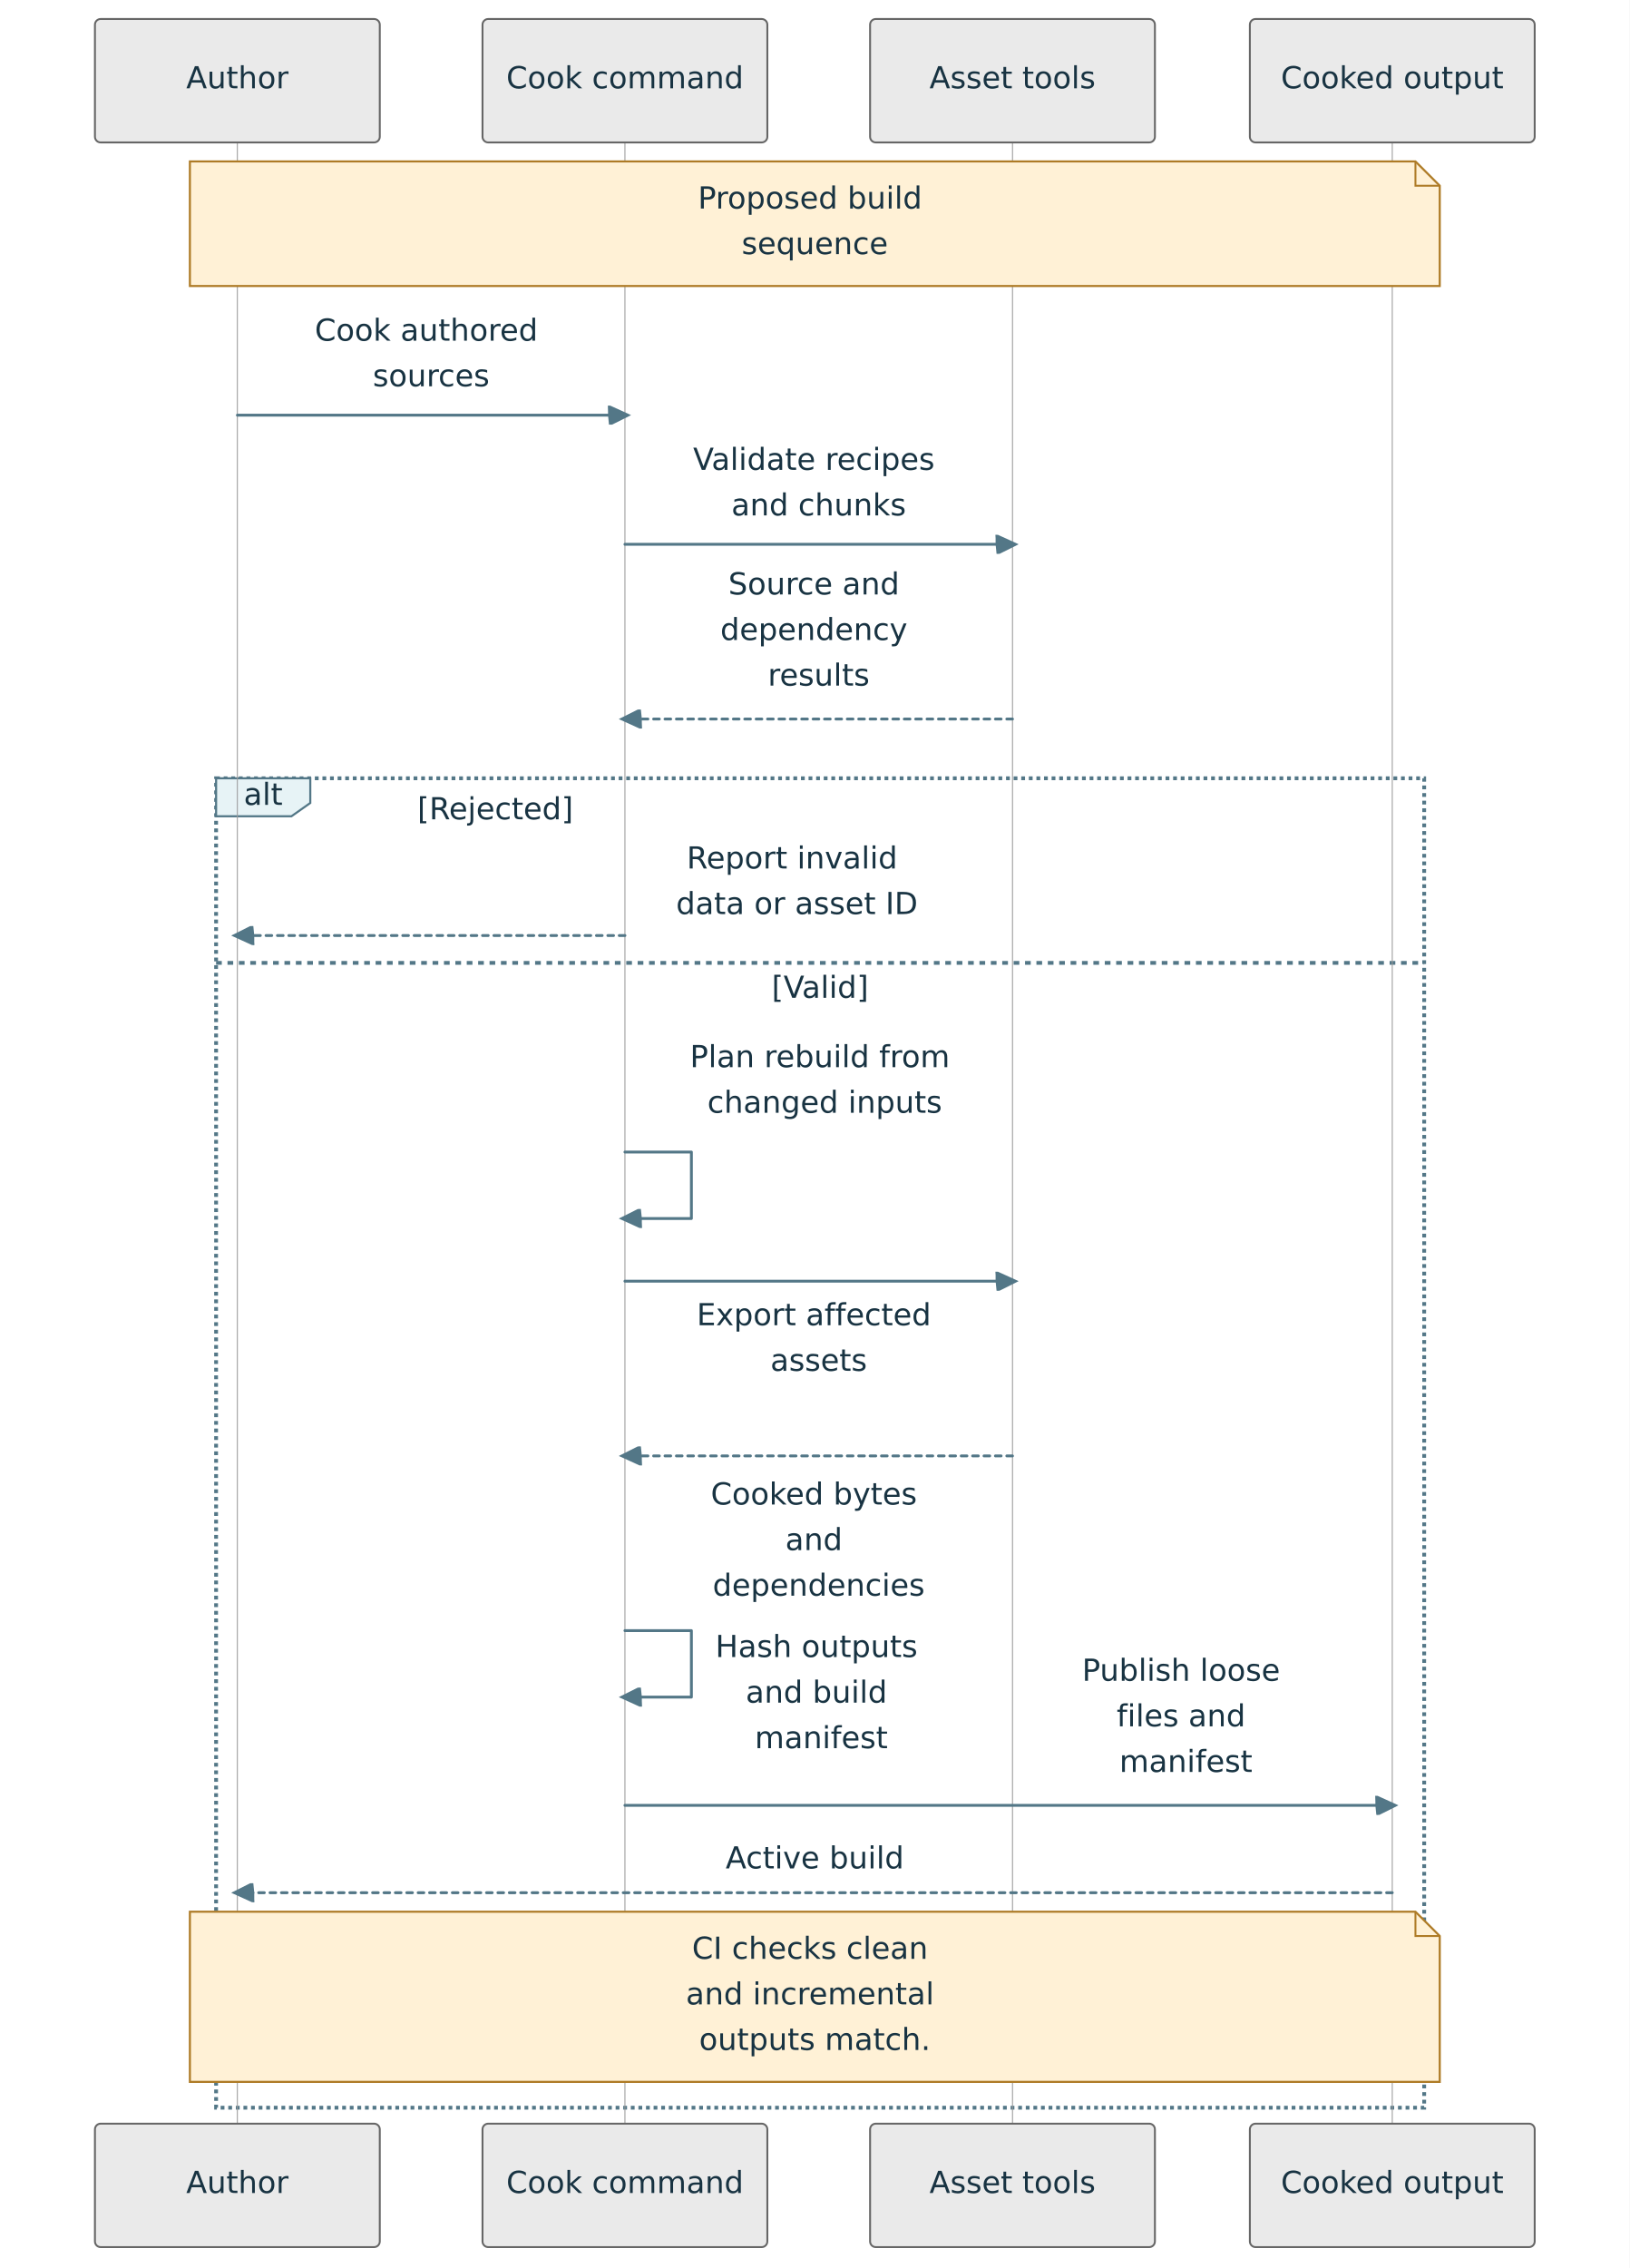
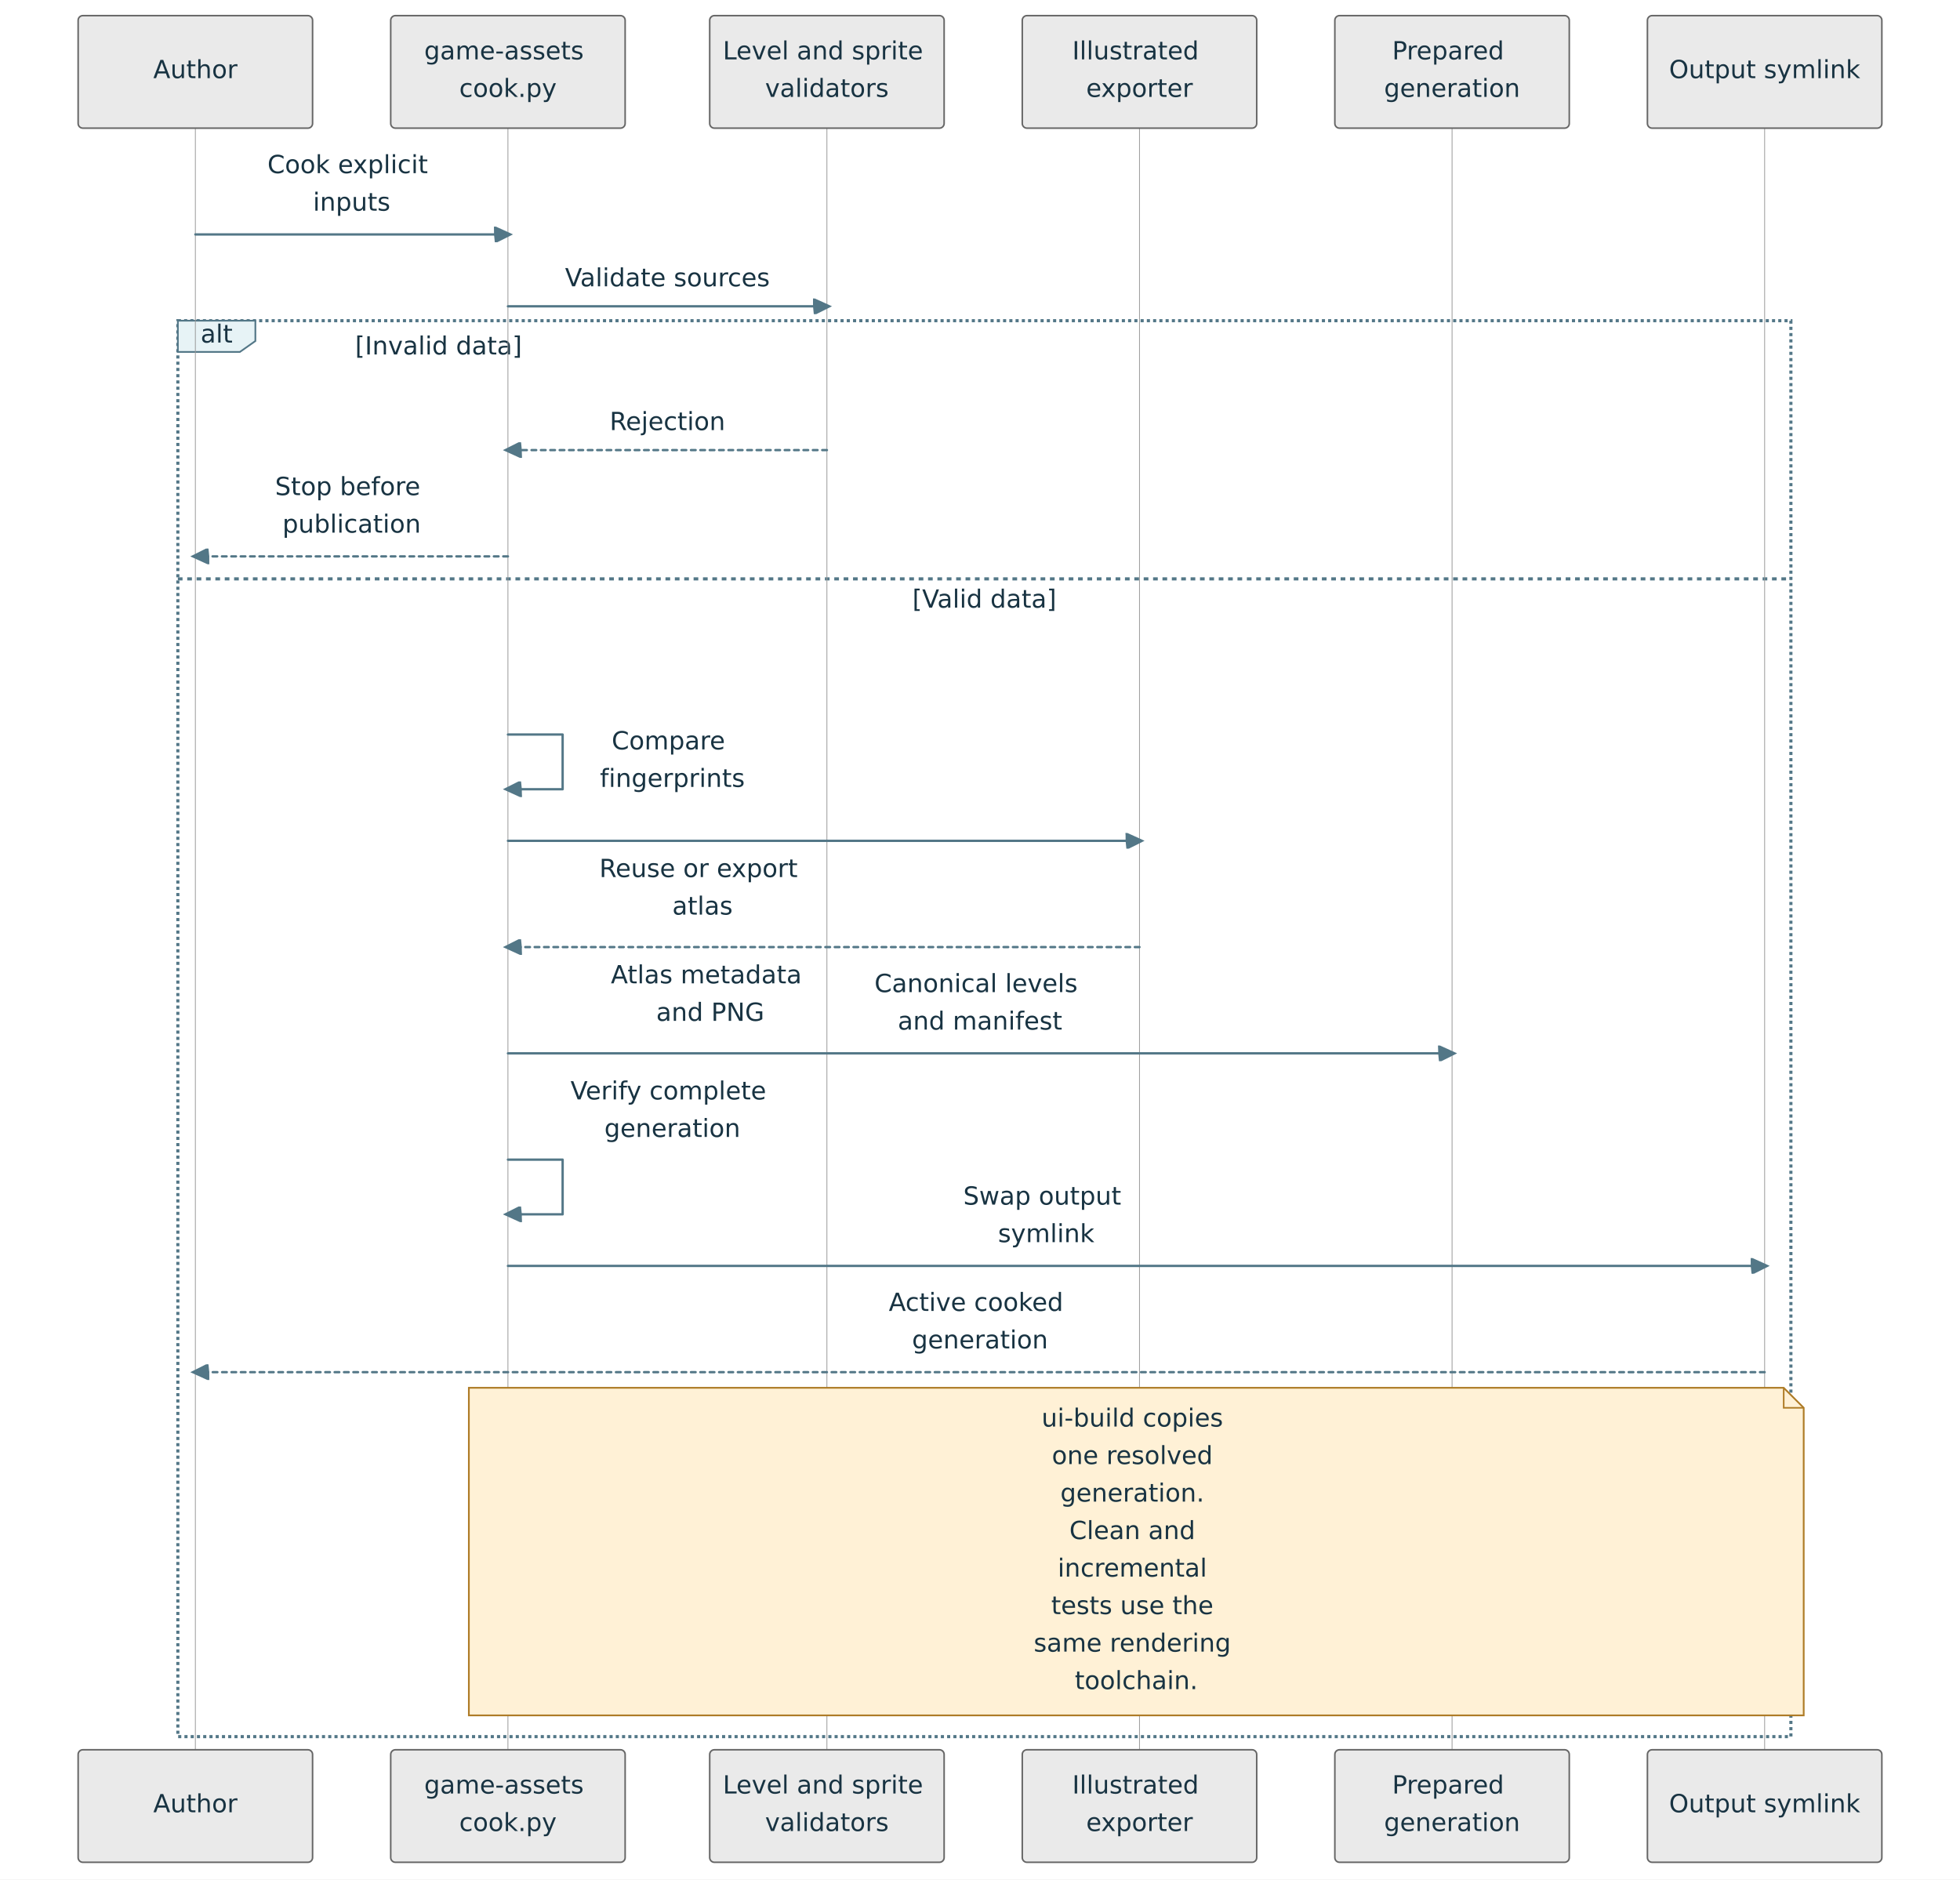
- <svg xmlns="http://www.w3.org/2000/svg" width="858.204" height="1194.2" viewBox="-50 -10 858.204 1194.2">
-   <rect x="-50" y="-10" width="858.204" height="1194.2" fill="#ffffff" />
+ <svg xmlns="http://www.w3.org/2000/svg" width="1254.102" height="1202.6" viewBox="-50 -10 1254.102 1202.6">
+   <rect x="-50" y="-10" width="1254.102" height="1202.6" fill="#ffffff" />
  <defs>
    <marker id="arrow-0" viewBox="0 0 10 10" refX="5" refY="5" markerUnits="userSpaceOnUse" markerWidth="8" markerHeight="8" orient="auto">
      <path d="M 0 0 L 10 5 L 0 10 z" fill="#537787" stroke="#537787" stroke-width="1" stroke-dasharray="1,0" />
    </marker>
    <marker id="arrow-start-0" viewBox="0 0 10 10" refX="4.5" refY="5" markerUnits="userSpaceOnUse" markerWidth="8" markerHeight="8" orient="auto">
      <path d="M 0 5 L 10 10 L 10 0 z" fill="#537787" stroke="#537787" stroke-width="1" stroke-dasharray="1,0" />
    </marker>
    <marker id="arrow-seq-0" viewBox="-1 0 12 10" refX="7.9" refY="5" markerUnits="userSpaceOnUse" markerWidth="12" markerHeight="12" orient="auto-start-reverse">
      <path d="M -1 0 L 10 5 L 0 10 z" fill="#537787" stroke="#537787" stroke-width="1" stroke-dasharray="1,0" />
    </marker>
    <marker id="arrow-start-seq-0" viewBox="-1 0 12 10" refX="2.1" refY="5" markerUnits="userSpaceOnUse" markerWidth="12" markerHeight="12" orient="auto">
      <path d="M 11 0 L 0 5 L 11 10 z" fill="#537787" stroke="#537787" stroke-width="1" stroke-dasharray="1,0" />
    </marker>
  </defs>
-   <rect x="63.80" y="399.80" width="636.20" height="700.00" fill="none" stroke="#537787" stroke-width="2.0" stroke-dasharray="2 2" />
-   <line x1="63.80" y1="497.00" x2="700.00" y2="497.00" stroke="#537787" stroke-width="2.0" stroke-dasharray="3 3" />
-   <polygon points="63.80,399.80 113.40,399.80 113.40,412.80 103.48,419.80 63.80,419.80" fill="#e7f3f6" stroke="#537787" stroke-width="1.1" />
-   <text x="88.60" y="413.80" text-anchor="middle" font-family="DejaVu Sans" font-size="16" fill="#183342">
+   <rect x="63.80" y="195.20" width="1032.10" height="906.00" fill="none" stroke="#537787" stroke-width="2.0" stroke-dasharray="2 2" />
+   <line x1="63.80" y1="360.40" x2="1095.90" y2="360.40" stroke="#537787" stroke-width="2.0" stroke-dasharray="3 3" />
+   <polygon points="63.80,195.20 113.40,195.20 113.40,208.20 103.48,215.20 63.80,215.20" fill="#e7f3f6" stroke="#537787" stroke-width="1.1" />
+   <text x="88.60" y="209.20" text-anchor="middle" font-family="DejaVu Sans" font-size="16" fill="#183342">
    <tspan x="88.60" dy="0.00">alt</tspan>
  </text>
-   <text x="210.84" y="421.40" text-anchor="middle" font-family="DejaVu Sans" font-size="16" fill="#183342">
-     <tspan x="210.84" dy="0.00">[Rejected]</tspan>
+   <text x="230.61" y="216.80" text-anchor="middle" font-family="DejaVu Sans" font-size="16" fill="#183342">
+     <tspan x="230.61" dy="0.00">[Invalid data]</tspan>
  </text>
-   <text x="381.90" y="515.40" text-anchor="middle" font-family="DejaVu Sans" font-size="16" fill="#183342">
-     <tspan x="381.90" dy="0.00">[Valid]</tspan>
+   <text x="579.85" y="378.80" text-anchor="middle" font-family="DejaVu Sans" font-size="16" fill="#183342">
+     <tspan x="579.85" dy="0.00">[Valid data]</tspan>
  </text>
-   <line x1="75.00" y1="65.00" x2="75.00" y2="1108.20" stroke="#999999" stroke-width="0.5" />
-   <line x1="279.10" y1="65.00" x2="279.10" y2="1108.20" stroke="#999999" stroke-width="0.5" />
-   <line x1="483.20" y1="65.00" x2="483.20" y2="1108.20" stroke="#999999" stroke-width="0.5" />
-   <line x1="683.20" y1="65.00" x2="683.20" y2="1108.20" stroke="#999999" stroke-width="0.5" />
-   <path d="M 50.00 75.00 L 695.40 75.00 L 708.20 87.80 L 708.20 140.60 L 50.00 140.60 Z" fill="#fff1d6" stroke="#ae7b26" stroke-width="1.1" />
-   <polyline points="695.40,75.00 695.40,87.80 708.20,87.80" fill="none" stroke="#ae7b26" stroke-width="1.0" />
-   <text x="379.10" y="99.80" text-anchor="middle" font-family="DejaVu Sans" font-size="16" fill="#183342">
-     <tspan x="379.10" dy="0.00">Proposed build</tspan>
-     <tspan x="379.10" dy="24.00">sequence</tspan>
+   <line x1="75.00" y1="72.00" x2="75.00" y2="1109.60" stroke="#999999" stroke-width="0.5" />
+   <line x1="275.00" y1="72.00" x2="275.00" y2="1109.60" stroke="#999999" stroke-width="0.5" />
+   <line x1="479.10" y1="72.00" x2="479.10" y2="1109.60" stroke="#999999" stroke-width="0.5" />
+   <line x1="679.10" y1="72.00" x2="679.10" y2="1109.60" stroke="#999999" stroke-width="0.5" />
+   <line x1="879.10" y1="72.00" x2="879.10" y2="1109.60" stroke="#999999" stroke-width="0.5" />
+   <line x1="1079.10" y1="72.00" x2="1079.10" y2="1109.60" stroke="#999999" stroke-width="0.5" />
+   <path d="M 250.00 878.00 L 1091.30 878.00 L 1104.10 890.80 L 1104.10 1087.60 L 250.00 1087.60 Z" fill="#fff1d6" stroke="#ae7b26" stroke-width="1.1" />
+   <polyline points="1091.30,878.00 1091.30,890.80 1104.10,890.80" fill="none" stroke="#ae7b26" stroke-width="1.0" />
+   <text x="677.05" y="902.80" text-anchor="middle" font-family="DejaVu Sans" font-size="16" fill="#183342">
+     <tspan x="677.05" dy="0.00">ui-build copies</tspan>
+     <tspan x="677.05" dy="24.00">one resolved</tspan>
+     <tspan x="677.05" dy="24.00">generation.</tspan>
+     <tspan x="677.05" dy="24.00">Clean and</tspan>
+     <tspan x="677.05" dy="24.00">incremental</tspan>
+     <tspan x="677.05" dy="24.00">tests use the</tspan>
+     <tspan x="677.05" dy="24.00">same rendering</tspan>
+     <tspan x="677.05" dy="24.00">toolchain.</tspan>
  </text>
-   <path d="M 50.00 996.60 L 695.40 996.60 L 708.20 1009.40 L 708.20 1086.20 L 50.00 1086.20 Z" fill="#fff1d6" stroke="#ae7b26" stroke-width="1.1" />
-   <polyline points="695.40,996.60 695.40,1009.40 708.20,1009.40" fill="none" stroke="#ae7b26" stroke-width="1.0" />
-   <text x="379.10" y="1021.40" text-anchor="middle" font-family="DejaVu Sans" font-size="16" fill="#183342">
-     <tspan x="379.10" dy="0.00">CI checks clean</tspan>
-     <tspan x="379.10" dy="24.00">and incremental</tspan>
-     <tspan x="379.10" dy="24.00">outputs match.</tspan>
-   </text>
-   <path id="edge-0" class="edgePath" data-edge-id="edge-0" d="M 75.000,208.600 L 279.102,208.600" fill="none" stroke="#537787" stroke-width="1.5" marker-end="url(#arrow-seq-0)" stroke-linecap="round" stroke-linejoin="round" />
-   <rect class="edgeLabel sequenceEdgeLabel" data-edge-id="edge-0" data-label-kind="center" x="108.78" y="151.40" width="136.54" height="52.00" rx="2" ry="2" fill="rgba(248,250,252, 0.92)" fill-opacity="0.00" stroke="#537787" stroke-opacity="0.00" stroke-width="0.8" />
+   <path id="edge-0" class="edgePath" data-edge-id="edge-0" d="M 75.000,140.000 L 275.000,140.000" fill="none" stroke="#537787" stroke-width="1.5" marker-end="url(#arrow-seq-0)" stroke-linecap="round" stroke-linejoin="round" />
+   <rect class="edgeLabel sequenceEdgeLabel" data-edge-id="edge-0" data-label-kind="center" x="106.73" y="82.80" width="136.54" height="52.00" rx="2" ry="2" fill="rgba(248,250,252, 0.92)" fill-opacity="0.00" stroke="#537787" stroke-opacity="0.00" stroke-width="0.8" />
  <g class="edgeLabel" data-edge-id="edge-0" data-label-kind="center">
-     <text x="177.05" y="169.40" text-anchor="middle" font-family="DejaVu Sans" font-size="16" fill="#183342">
-       <tspan x="177.05" dy="0.00">Cook authored</tspan>
-       <tspan x="177.05" dy="24.00">sources</tspan>
+     <text x="175.00" y="100.80" text-anchor="middle" font-family="DejaVu Sans" font-size="16" fill="#183342">
+       <tspan x="175.00" dy="0.00">Cook explicit</tspan>
+       <tspan x="175.00" dy="24.00">inputs</tspan>
    </text>
  </g>
-   <path id="edge-1" class="edgePath" data-edge-id="edge-1" d="M 279.102,276.600 L 483.204,276.600" fill="none" stroke="#537787" stroke-width="1.5" marker-end="url(#arrow-seq-0)" stroke-linecap="round" stroke-linejoin="round" />
-   <rect class="edgeLabel sequenceEdgeLabel" data-edge-id="edge-1" data-label-kind="center" x="298.05" y="219.40" width="166.20" height="52.00" rx="2" ry="2" fill="rgba(248,250,252, 0.92)" fill-opacity="0.00" stroke="#537787" stroke-opacity="0.00" stroke-width="0.8" />
+   <path id="edge-1" class="edgePath" data-edge-id="edge-1" d="M 275.000,186.000 L 479.102,186.000" fill="none" stroke="#537787" stroke-width="1.5" marker-end="url(#arrow-seq-0)" stroke-linecap="round" stroke-linejoin="round" />
+   <rect class="edgeLabel sequenceEdgeLabel" data-edge-id="edge-1" data-label-kind="center" x="293.95" y="155.20" width="166.20" height="28.00" rx="2" ry="2" fill="rgba(248,250,252, 0.92)" fill-opacity="0.00" stroke="#537787" stroke-opacity="0.00" stroke-width="0.8" />
  <g class="edgeLabel" data-edge-id="edge-1" data-label-kind="center">
-     <text x="381.15" y="237.40" text-anchor="middle" font-family="DejaVu Sans" font-size="16" fill="#183342">
-       <tspan x="381.15" dy="0.00">Validate recipes</tspan>
-       <tspan x="381.15" dy="24.00">and chunks</tspan>
+     <text x="377.05" y="173.20" text-anchor="middle" font-family="DejaVu Sans" font-size="16" fill="#183342">
+       <tspan x="377.05" dy="0.00">Validate sources</tspan>
    </text>
  </g>
-   <path id="edge-2" class="edgePath" data-edge-id="edge-2" d="M 483.204,368.600 L 279.102,368.600" fill="none" stroke="#537787" stroke-width="1.5" marker-end="url(#arrow-seq-0)" stroke-dasharray="3 3" stroke-linecap="round" stroke-linejoin="round" />
-   <rect class="edgeLabel sequenceEdgeLabel" data-edge-id="edge-2" data-label-kind="center" x="327.71" y="285.00" width="106.88" height="76.00" rx="2" ry="2" fill="rgba(248,250,252, 0.92)" fill-opacity="0.00" stroke="#537787" stroke-opacity="0.00" stroke-width="0.8" />
+   <path id="edge-2" class="edgePath" data-edge-id="edge-2" d="M 479.102,278.000 L 275.000,278.000" fill="none" stroke="#537787" stroke-width="1.5" marker-end="url(#arrow-seq-0)" stroke-dasharray="3 3" stroke-linecap="round" stroke-linejoin="round" />
+   <rect class="edgeLabel sequenceEdgeLabel" data-edge-id="edge-2" data-label-kind="center" x="328.56" y="247.20" width="96.99" height="28.00" rx="2" ry="2" fill="rgba(248,250,252, 0.92)" fill-opacity="0.00" stroke="#537787" stroke-opacity="0.00" stroke-width="0.8" />
  <g class="edgeLabel" data-edge-id="edge-2" data-label-kind="center">
-     <text x="381.15" y="303.00" text-anchor="middle" font-family="DejaVu Sans" font-size="16" fill="#183342">
-       <tspan x="381.15" dy="0.00">Source and</tspan>
-       <tspan x="381.15" dy="24.00">dependency</tspan>
-       <tspan x="381.15" dy="24.00">results</tspan>
+     <text x="377.05" y="265.20" text-anchor="middle" font-family="DejaVu Sans" font-size="16" fill="#183342">
+       <tspan x="377.05" dy="0.00">Rejection</tspan>
    </text>
  </g>
-   <path id="edge-3" class="edgePath" data-edge-id="edge-3" d="M 279.102,482.600 L 75.000,482.600" fill="none" stroke="#537787" stroke-width="1.5" marker-end="url(#arrow-seq-0)" stroke-dasharray="3 3" stroke-linecap="round" stroke-linejoin="round" />
-   <rect class="edgeLabel sequenceEdgeLabel" data-edge-id="edge-3" data-label-kind="center" x="286.58" y="429.30" width="166.20" height="52.00" rx="2" ry="2" fill="rgba(248,250,252, 0.92)" fill-opacity="0.00" stroke="#537787" stroke-opacity="0.00" stroke-width="0.8" />
+   <path id="edge-3" class="edgePath" data-edge-id="edge-3" d="M 275.000,346.000 L 75.000,346.000" fill="none" stroke="#537787" stroke-width="1.5" marker-end="url(#arrow-seq-0)" stroke-dasharray="3 3" stroke-linecap="round" stroke-linejoin="round" />
+   <rect class="edgeLabel sequenceEdgeLabel" data-edge-id="edge-3" data-label-kind="center" x="116.62" y="288.80" width="116.77" height="52.00" rx="2" ry="2" fill="rgba(248,250,252, 0.92)" fill-opacity="0.00" stroke="#537787" stroke-opacity="0.00" stroke-width="0.8" />
  <g class="edgeLabel" data-edge-id="edge-3" data-label-kind="center">
-     <text x="369.68" y="447.30" text-anchor="middle" font-family="DejaVu Sans" font-size="16" fill="#183342">
-       <tspan x="369.68" dy="0.00">Report invalid</tspan>
-       <tspan x="369.68" dy="24.00">data or asset ID</tspan>
+     <text x="175.00" y="306.80" text-anchor="middle" font-family="DejaVu Sans" font-size="16" fill="#183342">
+       <tspan x="175.00" dy="0.00">Stop before</tspan>
+       <tspan x="175.00" dy="24.00">publication</tspan>
    </text>
  </g>
-   <path id="edge-4" class="edgePath" data-edge-id="edge-4" d="M 279.102,596.600 L 314.102,596.600 L 314.102,631.600 L 279.102,631.600" fill="none" stroke="#537787" stroke-width="1.5" marker-end="url(#arrow-seq-0)" stroke-linecap="round" stroke-linejoin="round" />
-   <rect class="edgeLabel sequenceEdgeLabel" data-edge-id="edge-4" data-label-kind="center" x="296.26" y="533.91" width="176.09" height="52.00" rx="2" ry="2" fill="rgba(248,250,252, 0.92)" fill-opacity="0.00" stroke="#537787" stroke-opacity="0.00" stroke-width="0.8" />
+   <path id="edge-4" class="edgePath" data-edge-id="edge-4" d="M 275.000,460.000 L 310.000,460.000 L 310.000,495.000 L 275.000,495.000" fill="none" stroke="#537787" stroke-width="1.5" marker-end="url(#arrow-seq-0)" stroke-linecap="round" stroke-linejoin="round" />
+   <rect class="edgeLabel sequenceEdgeLabel" data-edge-id="edge-4" data-label-kind="center" x="316.87" y="451.50" width="126.65" height="52.00" rx="2" ry="2" fill="rgba(248,250,252, 0.92)" fill-opacity="0.00" stroke="#537787" stroke-opacity="0.00" stroke-width="0.8" />
  <g class="edgeLabel" data-edge-id="edge-4" data-label-kind="center">
-     <text x="384.30" y="551.91" text-anchor="middle" font-family="DejaVu Sans" font-size="16" fill="#183342">
-       <tspan x="384.30" dy="0.00">Plan rebuild from</tspan>
-       <tspan x="384.30" dy="24.00">changed inputs</tspan>
+     <text x="380.20" y="469.50" text-anchor="middle" font-family="DejaVu Sans" font-size="16" fill="#183342">
+       <tspan x="380.20" dy="0.00">Compare</tspan>
+       <tspan x="380.20" dy="24.00">fingerprints</tspan>
    </text>
  </g>
-   <path id="edge-5" class="edgePath" data-edge-id="edge-5" d="M 279.102,664.600 L 483.204,664.600" fill="none" stroke="#537787" stroke-width="1.5" marker-end="url(#arrow-seq-0)" stroke-linecap="round" stroke-linejoin="round" />
-   <rect class="edgeLabel sequenceEdgeLabel" data-edge-id="edge-5" data-label-kind="center" x="302.99" y="669.80" width="156.32" height="52.00" rx="2" ry="2" fill="rgba(248,250,252, 0.92)" fill-opacity="0.00" stroke="#537787" stroke-opacity="0.00" stroke-width="0.8" />
+   <path id="edge-5" class="edgePath" data-edge-id="edge-5" d="M 275.000,528.000 L 679.102,528.000" fill="none" stroke="#537787" stroke-width="1.5" marker-end="url(#arrow-seq-0)" stroke-linecap="round" stroke-linejoin="round" />
+   <rect class="edgeLabel sequenceEdgeLabel" data-edge-id="edge-5" data-label-kind="center" x="321.32" y="533.20" width="156.32" height="52.00" rx="2" ry="2" fill="rgba(248,250,252, 0.92)" fill-opacity="0.00" stroke="#537787" stroke-opacity="0.00" stroke-width="0.8" />
  <g class="edgeLabel" data-edge-id="edge-5" data-label-kind="center">
-     <text x="381.15" y="687.80" text-anchor="middle" font-family="DejaVu Sans" font-size="16" fill="#183342">
-       <tspan x="381.15" dy="0.00">Export affected</tspan>
-       <tspan x="381.15" dy="24.00">assets</tspan>
+     <text x="399.48" y="551.20" text-anchor="middle" font-family="DejaVu Sans" font-size="16" fill="#183342">
+       <tspan x="399.48" dy="0.00">Reuse or export</tspan>
+       <tspan x="399.48" dy="24.00">atlas</tspan>
    </text>
  </g>
-   <path id="edge-6" class="edgePath" data-edge-id="edge-6" d="M 483.204,756.600 L 279.102,756.600" fill="none" stroke="#537787" stroke-width="1.5" marker-end="url(#arrow-seq-0)" stroke-dasharray="3 3" stroke-linecap="round" stroke-linejoin="round" />
-   <rect class="edgeLabel sequenceEdgeLabel" data-edge-id="edge-6" data-label-kind="center" x="317.83" y="764.20" width="126.65" height="76.00" rx="2" ry="2" fill="rgba(248,250,252, 0.92)" fill-opacity="0.00" stroke="#537787" stroke-opacity="0.00" stroke-width="0.8" />
+   <path id="edge-6" class="edgePath" data-edge-id="edge-6" d="M 679.102,596.000 L 275.000,596.000" fill="none" stroke="#537787" stroke-width="1.5" marker-end="url(#arrow-seq-0)" stroke-dasharray="3 3" stroke-linecap="round" stroke-linejoin="round" />
+   <rect class="edgeLabel sequenceEdgeLabel" data-edge-id="edge-6" data-label-kind="center" x="331.25" y="601.20" width="146.43" height="52.00" rx="2" ry="2" fill="rgba(248,250,252, 0.92)" fill-opacity="0.00" stroke="#537787" stroke-opacity="0.00" stroke-width="0.8" />
  <g class="edgeLabel" data-edge-id="edge-6" data-label-kind="center">
-     <text x="381.15" y="782.20" text-anchor="middle" font-family="DejaVu Sans" font-size="16" fill="#183342">
-       <tspan x="381.15" dy="0.00">Cooked bytes</tspan>
-       <tspan x="381.15" dy="24.00">and</tspan>
-       <tspan x="381.15" dy="24.00">dependencies</tspan>
+     <text x="404.46" y="619.20" text-anchor="middle" font-family="DejaVu Sans" font-size="16" fill="#183342">
+       <tspan x="404.46" dy="0.00">Atlas metadata</tspan>
+       <tspan x="404.46" dy="24.00">and PNG</tspan>
    </text>
  </g>
-   <path id="edge-7" class="edgePath" data-edge-id="edge-7" d="M 279.102,848.600 L 314.102,848.600 L 314.102,883.600 L 279.102,883.600" fill="none" stroke="#537787" stroke-width="1.5" marker-end="url(#arrow-seq-0)" stroke-linecap="round" stroke-linejoin="round" />
-   <rect class="edgeLabel sequenceEdgeLabel" data-edge-id="edge-7" data-label-kind="center" x="319.18" y="844.50" width="126.65" height="76.00" rx="2" ry="2" fill="rgba(248,250,252, 0.92)" fill-opacity="0.00" stroke="#537787" stroke-opacity="0.00" stroke-width="0.8" />
+   <path id="edge-7" class="edgePath" data-edge-id="edge-7" d="M 275.000,664.000 L 879.102,664.000" fill="none" stroke="#537787" stroke-width="1.5" marker-end="url(#arrow-seq-0)" stroke-linecap="round" stroke-linejoin="round" />
+   <rect class="edgeLabel sequenceEdgeLabel" data-edge-id="edge-7" data-label-kind="center" x="493.95" y="606.80" width="166.20" height="52.00" rx="2" ry="2" fill="rgba(248,250,252, 0.92)" fill-opacity="0.00" stroke="#537787" stroke-opacity="0.00" stroke-width="0.8" />
  <g class="edgeLabel" data-edge-id="edge-7" data-label-kind="center">
-     <text x="382.50" y="862.50" text-anchor="middle" font-family="DejaVu Sans" font-size="16" fill="#183342">
-       <tspan x="382.50" dy="0.00">Hash outputs</tspan>
-       <tspan x="382.50" dy="24.00">and build</tspan>
-       <tspan x="382.50" dy="24.00">manifest</tspan>
+     <text x="577.05" y="624.80" text-anchor="middle" font-family="DejaVu Sans" font-size="16" fill="#183342">
+       <tspan x="577.05" dy="0.00">Canonical levels</tspan>
+       <tspan x="577.05" dy="24.00">and manifest</tspan>
    </text>
  </g>
-   <path id="edge-8" class="edgePath" data-edge-id="edge-8" d="M 279.102,940.600 L 683.204,940.600" fill="none" stroke="#537787" stroke-width="1.5" marker-end="url(#arrow-seq-0)" stroke-linecap="round" stroke-linejoin="round" />
-   <rect class="edgeLabel sequenceEdgeLabel" data-edge-id="edge-8" data-label-kind="center" x="506.24" y="857.00" width="136.54" height="76.00" rx="2" ry="2" fill="rgba(248,250,252, 0.92)" fill-opacity="0.00" stroke="#537787" stroke-opacity="0.00" stroke-width="0.8" />
+   <path id="edge-8" class="edgePath" data-edge-id="edge-8" d="M 275.000,732.000 L 310.000,732.000 L 310.000,767.000 L 275.000,767.000" fill="none" stroke="#537787" stroke-width="1.5" marker-end="url(#arrow-seq-0)" stroke-linecap="round" stroke-linejoin="round" />
+   <rect class="edgeLabel sequenceEdgeLabel" data-edge-id="edge-8" data-label-kind="center" x="302.04" y="675.48" width="156.32" height="52.00" rx="2" ry="2" fill="rgba(248,250,252, 0.92)" fill-opacity="0.00" stroke="#537787" stroke-opacity="0.00" stroke-width="0.8" />
  <g class="edgeLabel" data-edge-id="edge-8" data-label-kind="center">
-     <text x="574.52" y="875.00" text-anchor="middle" font-family="DejaVu Sans" font-size="16" fill="#183342">
-       <tspan x="574.52" dy="0.00">Publish loose</tspan>
-       <tspan x="574.52" dy="24.00">files and</tspan>
-       <tspan x="574.52" dy="24.00">manifest</tspan>
+     <text x="380.20" y="693.48" text-anchor="middle" font-family="DejaVu Sans" font-size="16" fill="#183342">
+       <tspan x="380.20" dy="0.00">Verify complete</tspan>
+       <tspan x="380.20" dy="24.00">generation</tspan>
    </text>
  </g>
-   <path id="edge-9" class="edgePath" data-edge-id="edge-9" d="M 683.204,986.600 L 75.000,986.600" fill="none" stroke="#537787" stroke-width="1.5" marker-end="url(#arrow-seq-0)" stroke-dasharray="3 3" stroke-linecap="round" stroke-linejoin="round" />
-   <rect class="edgeLabel sequenceEdgeLabel" data-edge-id="edge-9" data-label-kind="center" x="315.78" y="955.80" width="126.65" height="28.00" rx="2" ry="2" fill="rgba(248,250,252, 0.92)" fill-opacity="0.00" stroke="#537787" stroke-opacity="0.00" stroke-width="0.8" />
+   <path id="edge-9" class="edgePath" data-edge-id="edge-9" d="M 275.000,800.000 L 1079.102,800.000" fill="none" stroke="#537787" stroke-width="1.5" marker-end="url(#arrow-seq-0)" stroke-linecap="round" stroke-linejoin="round" />
+   <rect class="edgeLabel sequenceEdgeLabel" data-edge-id="edge-9" data-label-kind="center" x="561.03" y="742.80" width="116.77" height="52.00" rx="2" ry="2" fill="rgba(248,250,252, 0.92)" fill-opacity="0.00" stroke="#537787" stroke-opacity="0.00" stroke-width="0.8" />
  <g class="edgeLabel" data-edge-id="edge-9" data-label-kind="center">
-     <text x="379.10" y="973.80" text-anchor="middle" font-family="DejaVu Sans" font-size="16" fill="#183342">
-       <tspan x="379.10" dy="0.00">Active build</tspan>
+     <text x="619.41" y="760.80" text-anchor="middle" font-family="DejaVu Sans" font-size="16" fill="#183342">
+       <tspan x="619.41" dy="0.00">Swap output</tspan>
+       <tspan x="619.41" dy="24.00">symlink</tspan>
    </text>
  </g>
-   <rect x="0.00" y="0.00" width="150.00" height="65.00" rx="3" ry="3" fill="#EAEAEA" stroke="#666666" stroke-width="1.0" />
-   <text x="75.00" y="36.50" text-anchor="middle" font-family="DejaVu Sans" font-size="16" fill="#183342">
+   <path id="edge-10" class="edgePath" data-edge-id="edge-10" d="M 1079.102,868.000 L 75.000,868.000" fill="none" stroke="#537787" stroke-width="1.5" marker-end="url(#arrow-seq-0)" stroke-dasharray="3 3" stroke-linecap="round" stroke-linejoin="round" />
+   <rect class="edgeLabel sequenceEdgeLabel" data-edge-id="edge-10" data-label-kind="center" x="508.78" y="810.80" width="136.54" height="52.00" rx="2" ry="2" fill="rgba(248,250,252, 0.92)" fill-opacity="0.00" stroke="#537787" stroke-opacity="0.00" stroke-width="0.8" />
+   <g class="edgeLabel" data-edge-id="edge-10" data-label-kind="center">
+     <text x="577.05" y="828.80" text-anchor="middle" font-family="DejaVu Sans" font-size="16" fill="#183342">
+       <tspan x="577.05" dy="0.00">Active cooked</tspan>
+       <tspan x="577.05" dy="24.00">generation</tspan>
+     </text>
+   </g>
+   <rect x="0.00" y="0.00" width="150.00" height="72.00" rx="3" ry="3" fill="#EAEAEA" stroke="#666666" stroke-width="1.0" />
+   <text x="75.00" y="40.00" text-anchor="middle" font-family="DejaVu Sans" font-size="16" fill="#183342">
    <tspan x="75.00" dy="0.00">Author</tspan>
  </text>
-   <rect x="204.10" y="0.00" width="150.00" height="65.00" rx="3" ry="3" fill="#EAEAEA" stroke="#666666" stroke-width="1.0" />
-   <text x="279.10" y="36.50" text-anchor="middle" font-family="DejaVu Sans" font-size="16" fill="#183342">
-     <tspan x="279.10" dy="0.00">Cook command</tspan>
+   <rect x="200.00" y="0.00" width="150.00" height="72.00" rx="3" ry="3" fill="#EAEAEA" stroke="#666666" stroke-width="1.0" />
+   <text x="275.00" y="28.00" text-anchor="middle" font-family="DejaVu Sans" font-size="16" fill="#183342">
+     <tspan x="275.00" dy="0.00">game-assets</tspan>
+     <tspan x="275.00" dy="24.00">cook.py</tspan>
  </text>
-   <rect x="608.20" y="0.00" width="150.00" height="65.00" rx="3" ry="3" fill="#EAEAEA" stroke="#666666" stroke-width="1.0" />
-   <text x="683.20" y="36.50" text-anchor="middle" font-family="DejaVu Sans" font-size="16" fill="#183342">
-     <tspan x="683.20" dy="0.00">Cooked output</tspan>
+   <rect x="604.10" y="0.00" width="150.00" height="72.00" rx="3" ry="3" fill="#EAEAEA" stroke="#666666" stroke-width="1.0" />
+   <text x="679.10" y="28.00" text-anchor="middle" font-family="DejaVu Sans" font-size="16" fill="#183342">
+     <tspan x="679.10" dy="0.00">Illustrated</tspan>
+     <tspan x="679.10" dy="24.00">exporter</tspan>
  </text>
-   <rect x="408.20" y="0.00" width="150.00" height="65.00" rx="3" ry="3" fill="#EAEAEA" stroke="#666666" stroke-width="1.0" />
-   <text x="483.20" y="36.50" text-anchor="middle" font-family="DejaVu Sans" font-size="16" fill="#183342">
-     <tspan x="483.20" dy="0.00">Asset tools</tspan>
+   <rect x="804.10" y="0.00" width="150.00" height="72.00" rx="3" ry="3" fill="#EAEAEA" stroke="#666666" stroke-width="1.0" />
+   <text x="879.10" y="28.00" text-anchor="middle" font-family="DejaVu Sans" font-size="16" fill="#183342">
+     <tspan x="879.10" dy="0.00">Prepared</tspan>
+     <tspan x="879.10" dy="24.00">generation</tspan>
  </text>
-   <rect x="0.00" y="1108.20" width="150.00" height="65.00" rx="3" ry="3" fill="#EAEAEA" stroke="#666666" stroke-width="1.0" />
-   <text x="75.00" y="1144.70" text-anchor="middle" font-family="DejaVu Sans" font-size="16" fill="#183342">
+   <rect x="1004.10" y="0.00" width="150.00" height="72.00" rx="3" ry="3" fill="#EAEAEA" stroke="#666666" stroke-width="1.0" />
+   <text x="1079.10" y="40.00" text-anchor="middle" font-family="DejaVu Sans" font-size="16" fill="#183342">
+     <tspan x="1079.10" dy="0.00">Output symlink</tspan>
+   </text>
+   <rect x="404.10" y="0.00" width="150.00" height="72.00" rx="3" ry="3" fill="#EAEAEA" stroke="#666666" stroke-width="1.0" />
+   <text x="479.10" y="28.00" text-anchor="middle" font-family="DejaVu Sans" font-size="16" fill="#183342">
+     <tspan x="479.10" dy="0.00">Level and sprite</tspan>
+     <tspan x="479.10" dy="24.00">validators</tspan>
+   </text>
+   <rect x="0.00" y="1109.60" width="150.00" height="72.00" rx="3" ry="3" fill="#EAEAEA" stroke="#666666" stroke-width="1.0" />
+   <text x="75.00" y="1149.60" text-anchor="middle" font-family="DejaVu Sans" font-size="16" fill="#183342">
    <tspan x="75.00" dy="0.00">Author</tspan>
  </text>
-   <rect x="204.10" y="1108.20" width="150.00" height="65.00" rx="3" ry="3" fill="#EAEAEA" stroke="#666666" stroke-width="1.0" />
-   <text x="279.10" y="1144.70" text-anchor="middle" font-family="DejaVu Sans" font-size="16" fill="#183342">
-     <tspan x="279.10" dy="0.00">Cook command</tspan>
+   <rect x="200.00" y="1109.60" width="150.00" height="72.00" rx="3" ry="3" fill="#EAEAEA" stroke="#666666" stroke-width="1.0" />
+   <text x="275.00" y="1137.60" text-anchor="middle" font-family="DejaVu Sans" font-size="16" fill="#183342">
+     <tspan x="275.00" dy="0.00">game-assets</tspan>
+     <tspan x="275.00" dy="24.00">cook.py</tspan>
  </text>
-   <rect x="408.20" y="1108.20" width="150.00" height="65.00" rx="3" ry="3" fill="#EAEAEA" stroke="#666666" stroke-width="1.0" />
-   <text x="483.20" y="1144.70" text-anchor="middle" font-family="DejaVu Sans" font-size="16" fill="#183342">
-     <tspan x="483.20" dy="0.00">Asset tools</tspan>
+   <rect x="404.10" y="1109.60" width="150.00" height="72.00" rx="3" ry="3" fill="#EAEAEA" stroke="#666666" stroke-width="1.0" />
+   <text x="479.10" y="1137.60" text-anchor="middle" font-family="DejaVu Sans" font-size="16" fill="#183342">
+     <tspan x="479.10" dy="0.00">Level and sprite</tspan>
+     <tspan x="479.10" dy="24.00">validators</tspan>
  </text>
-   <rect x="608.20" y="1108.20" width="150.00" height="65.00" rx="3" ry="3" fill="#EAEAEA" stroke="#666666" stroke-width="1.0" />
-   <text x="683.20" y="1144.70" text-anchor="middle" font-family="DejaVu Sans" font-size="16" fill="#183342">
-     <tspan x="683.20" dy="0.00">Cooked output</tspan>
+   <rect x="604.10" y="1109.60" width="150.00" height="72.00" rx="3" ry="3" fill="#EAEAEA" stroke="#666666" stroke-width="1.0" />
+   <text x="679.10" y="1137.60" text-anchor="middle" font-family="DejaVu Sans" font-size="16" fill="#183342">
+     <tspan x="679.10" dy="0.00">Illustrated</tspan>
+     <tspan x="679.10" dy="24.00">exporter</tspan>
+   </text>
+   <rect x="804.10" y="1109.60" width="150.00" height="72.00" rx="3" ry="3" fill="#EAEAEA" stroke="#666666" stroke-width="1.0" />
+   <text x="879.10" y="1137.60" text-anchor="middle" font-family="DejaVu Sans" font-size="16" fill="#183342">
+     <tspan x="879.10" dy="0.00">Prepared</tspan>
+     <tspan x="879.10" dy="24.00">generation</tspan>
+   </text>
+   <rect x="1004.10" y="1109.60" width="150.00" height="72.00" rx="3" ry="3" fill="#EAEAEA" stroke="#666666" stroke-width="1.0" />
+   <text x="1079.10" y="1149.60" text-anchor="middle" font-family="DejaVu Sans" font-size="16" fill="#183342">
+     <tspan x="1079.10" dy="0.00">Output symlink</tspan>
  </text>
</svg>
